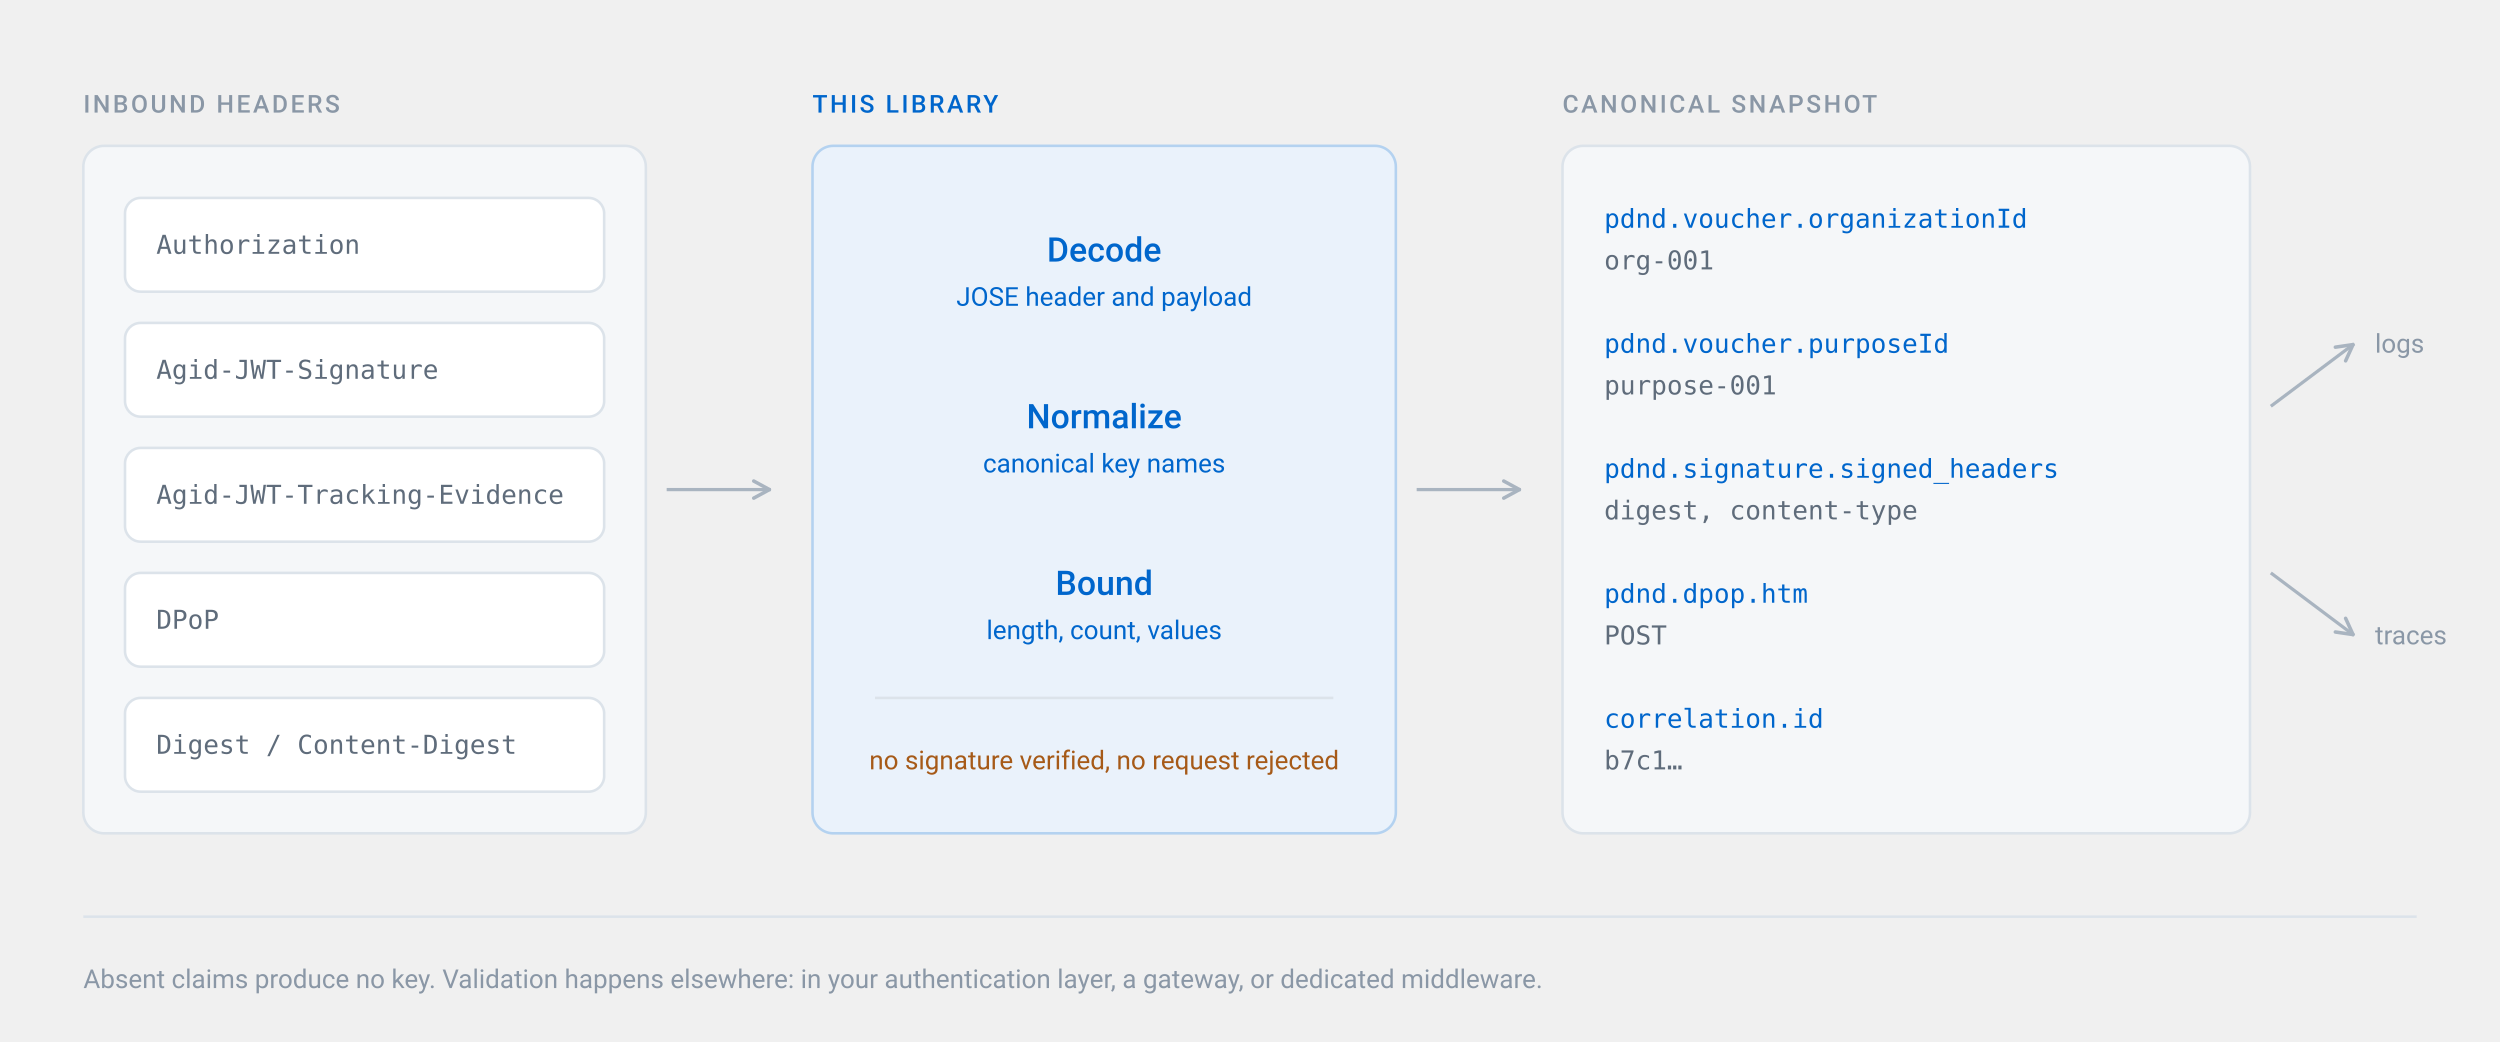
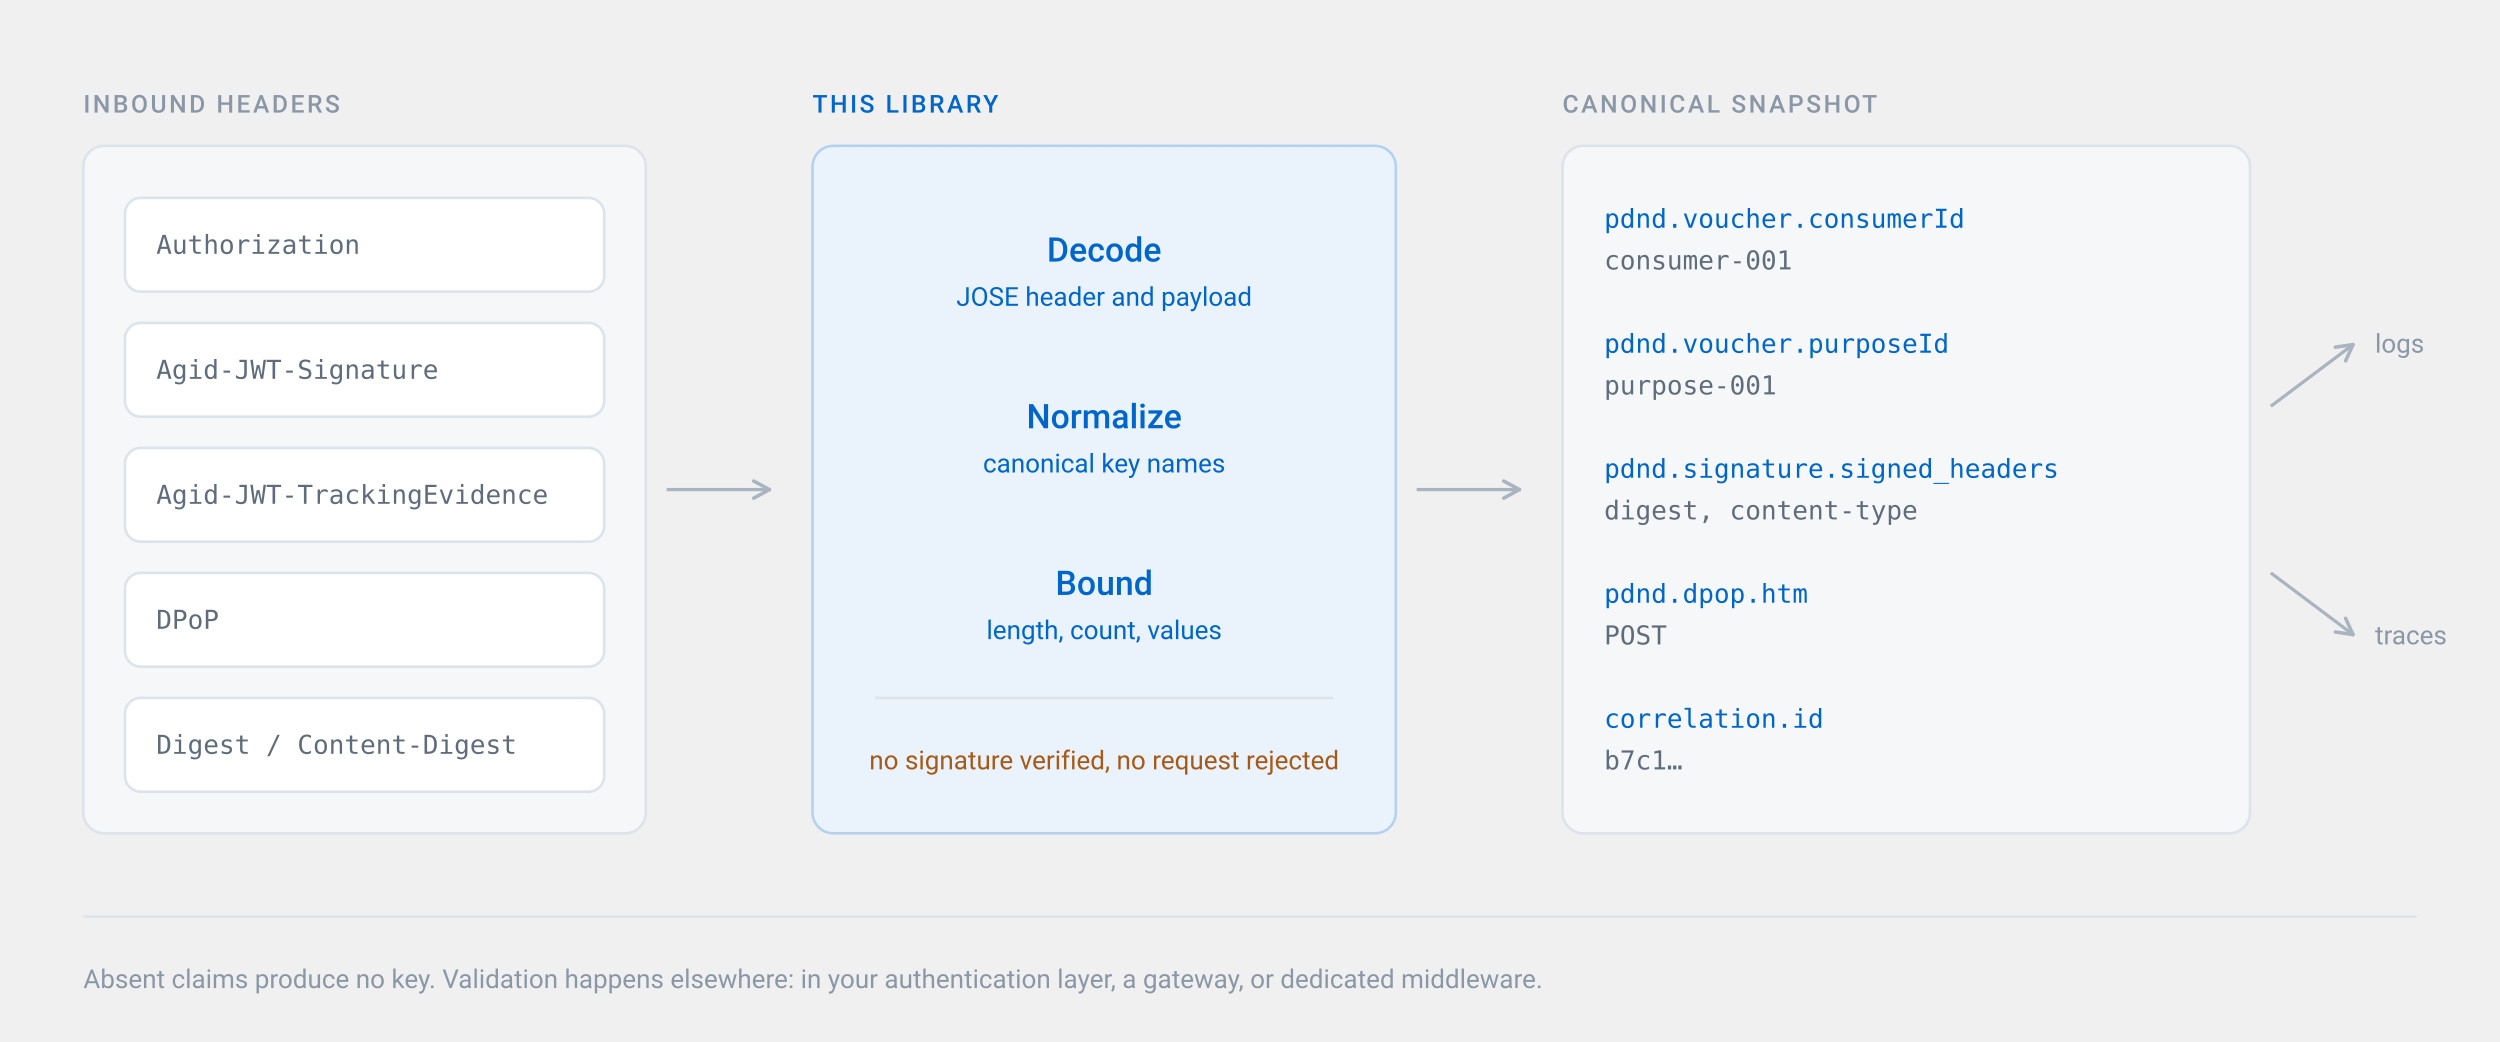
<svg xmlns="http://www.w3.org/2000/svg" viewBox="0 0 960 400" width="960" height="400" role="img" aria-labelledby="figTitle figDesc" font-family="ui-sans-serif, -apple-system, BlinkMacSystemFont, 'Segoe UI', Roboto, sans-serif">
  <defs>
    <marker id="tip" viewBox="0 0 8 8" refX="7" refY="4" markerWidth="7" markerHeight="7" orient="auto-start-reverse">
      <path d="M1 1L6.5 4L1 7" fill="none" stroke="#A9B4C0" stroke-width="1.25" stroke-linecap="round" stroke-linejoin="round" />
    </marker>
  </defs>
  <text x="32" y="40" text-anchor="start" font-size="9.5" font-weight="500" letter-spacing="0.1em" fill="#8A97A6" dominant-baseline="central">INBOUND HEADERS</text>
  <rect x="32" y="56" width="216" height="264" rx="8" fill="#F5F7F9" stroke="#DCE3EA" stroke-width="1" />
  <rect x="48" y="76" width="184" height="36" rx="6" fill="#FFFFFF" stroke="#DCE3EA" stroke-width="1" />
  <text x="60" y="94" text-anchor="start" font-size="10" font-family="ui-monospace, SFMono-Regular, 'SF Mono', Menlo, Consolas, monospace" fill="#5F6C7B" dominant-baseline="central">Authorization</text>
  <rect x="48" y="124" width="184" height="36" rx="6" fill="#FFFFFF" stroke="#DCE3EA" stroke-width="1" />
  <text x="60" y="142" text-anchor="start" font-size="10" font-family="ui-monospace, SFMono-Regular, 'SF Mono', Menlo, Consolas, monospace" fill="#5F6C7B" dominant-baseline="central">Agid-JWT-Signature</text>
  <rect x="48" y="172" width="184" height="36" rx="6" fill="#FFFFFF" stroke="#DCE3EA" stroke-width="1" />
-   <text x="60" y="190" text-anchor="start" font-size="10" font-family="ui-monospace, SFMono-Regular, 'SF Mono', Menlo, Consolas, monospace" fill="#5F6C7B" dominant-baseline="central">Agid-JWT-Tracking-Evidence</text>
+   <text x="60" y="190" text-anchor="start" font-size="10" font-family="ui-monospace, SFMono-Regular, 'SF Mono', Menlo, Consolas, monospace" fill="#5F6C7B" dominant-baseline="central">Agid-JWT-TrackingEvidence</text>
  <rect x="48" y="220" width="184" height="36" rx="6" fill="#FFFFFF" stroke="#DCE3EA" stroke-width="1" />
  <text x="60" y="238" text-anchor="start" font-size="10" font-family="ui-monospace, SFMono-Regular, 'SF Mono', Menlo, Consolas, monospace" fill="#5F6C7B" dominant-baseline="central">DPoP</text>
  <rect x="48" y="268" width="184" height="36" rx="6" fill="#FFFFFF" stroke="#DCE3EA" stroke-width="1" />
  <text x="60" y="286" text-anchor="start" font-size="10" font-family="ui-monospace, SFMono-Regular, 'SF Mono', Menlo, Consolas, monospace" fill="#5F6C7B" dominant-baseline="central">Digest / Content-Digest</text>
  <line x1="256" y1="188" x2="296" y2="188" stroke="#A9B4C0" stroke-width="1.25" marker-end="url(#tip)" />
  <text x="312" y="40" text-anchor="start" font-size="9.5" font-weight="500" letter-spacing="0.1em" fill="#0066CC" dominant-baseline="central">THIS LIBRARY</text>
  <rect x="312" y="56" width="224" height="264" rx="8" fill="#EAF2FB" stroke="#B4D2F0" stroke-width="1" />
  <text x="424" y="96" text-anchor="middle" font-size="13" font-weight="500" fill="#0066CC" dominant-baseline="central">Decode</text>
  <text x="424" y="114" text-anchor="middle" font-size="10" fill="#0066CC" dominant-baseline="central">JOSE header and payload</text>
  <text x="424" y="160" text-anchor="middle" font-size="13" font-weight="500" fill="#0066CC" dominant-baseline="central">Normalize</text>
  <text x="424" y="178" text-anchor="middle" font-size="10" fill="#0066CC" dominant-baseline="central">canonical key names</text>
  <text x="424" y="224" text-anchor="middle" font-size="13" font-weight="500" fill="#0066CC" dominant-baseline="central">Bound</text>
  <text x="424" y="242" text-anchor="middle" font-size="10" fill="#0066CC" dominant-baseline="central">length, count, values</text>
  <line x1="336" y1="268" x2="512" y2="268" stroke="#DCE3EA" stroke-width="1" />
  <text x="424" y="292" text-anchor="middle" font-size="10" fill="#A65A18" dominant-baseline="central">no signature verified, no request rejected</text>
  <line x1="544" y1="188" x2="584" y2="188" stroke="#A9B4C0" stroke-width="1.25" marker-end="url(#tip)" />
  <text x="600" y="40" text-anchor="start" font-size="9.5" font-weight="500" letter-spacing="0.1em" fill="#8A97A6" dominant-baseline="central">CANONICAL SNAPSHOT</text>
  <rect x="600" y="56" width="264" height="264" rx="8" fill="#F5F7F9" stroke="#DCE3EA" stroke-width="1" />
-   <text x="616" y="84" text-anchor="start" font-size="10" font-family="ui-monospace, SFMono-Regular, 'SF Mono', Menlo, Consolas, monospace" fill="#0066CC" dominant-baseline="central">pdnd.voucher.organizationId</text>
-   <text x="616" y="100" text-anchor="start" font-size="10" font-family="ui-monospace, SFMono-Regular, 'SF Mono', Menlo, Consolas, monospace" fill="#5F6C7B" dominant-baseline="central">org-001</text>
+   <text x="616" y="84" text-anchor="start" font-size="10" font-family="ui-monospace, SFMono-Regular, 'SF Mono', Menlo, Consolas, monospace" fill="#0066CC" dominant-baseline="central">pdnd.voucher.consumerId</text>
+   <text x="616" y="100" text-anchor="start" font-size="10" font-family="ui-monospace, SFMono-Regular, 'SF Mono', Menlo, Consolas, monospace" fill="#5F6C7B" dominant-baseline="central">consumer-001</text>
  <text x="616" y="132" text-anchor="start" font-size="10" font-family="ui-monospace, SFMono-Regular, 'SF Mono', Menlo, Consolas, monospace" fill="#0066CC" dominant-baseline="central">pdnd.voucher.purposeId</text>
  <text x="616" y="148" text-anchor="start" font-size="10" font-family="ui-monospace, SFMono-Regular, 'SF Mono', Menlo, Consolas, monospace" fill="#5F6C7B" dominant-baseline="central">purpose-001</text>
  <text x="616" y="180" text-anchor="start" font-size="10" font-family="ui-monospace, SFMono-Regular, 'SF Mono', Menlo, Consolas, monospace" fill="#0066CC" dominant-baseline="central">pdnd.signature.signed_headers</text>
  <text x="616" y="196" text-anchor="start" font-size="10" font-family="ui-monospace, SFMono-Regular, 'SF Mono', Menlo, Consolas, monospace" fill="#5F6C7B" dominant-baseline="central">digest, content-type</text>
  <text x="616" y="228" text-anchor="start" font-size="10" font-family="ui-monospace, SFMono-Regular, 'SF Mono', Menlo, Consolas, monospace" fill="#0066CC" dominant-baseline="central">pdnd.dpop.htm</text>
  <text x="616" y="244" text-anchor="start" font-size="10" font-family="ui-monospace, SFMono-Regular, 'SF Mono', Menlo, Consolas, monospace" fill="#5F6C7B" dominant-baseline="central">POST</text>
  <text x="616" y="276" text-anchor="start" font-size="10" font-family="ui-monospace, SFMono-Regular, 'SF Mono', Menlo, Consolas, monospace" fill="#0066CC" dominant-baseline="central">correlation.id</text>
  <text x="616" y="292" text-anchor="start" font-size="10" font-family="ui-monospace, SFMono-Regular, 'SF Mono', Menlo, Consolas, monospace" fill="#5F6C7B" dominant-baseline="central">b7c1…</text>
  <line x1="872" y1="156" x2="904" y2="132" stroke="#A9B4C0" stroke-width="1.25" marker-end="url(#tip)" />
  <line x1="872" y1="220" x2="904" y2="244" stroke="#A9B4C0" stroke-width="1.25" marker-end="url(#tip)" />
  <text x="912" y="132" text-anchor="start" font-size="10" fill="#8A97A6" dominant-baseline="central">logs</text>
  <text x="912" y="244" text-anchor="start" font-size="10" fill="#8A97A6" dominant-baseline="central">traces</text>
  <line x1="32" y1="352" x2="928" y2="352" stroke="#DCE3EA" stroke-width="1" />
  <text x="32" y="376" text-anchor="start" font-size="10" fill="#8A97A6" dominant-baseline="central">Absent claims produce no key. Validation happens elsewhere: in your authentication layer, a gateway, or dedicated middleware.</text>
</svg>
